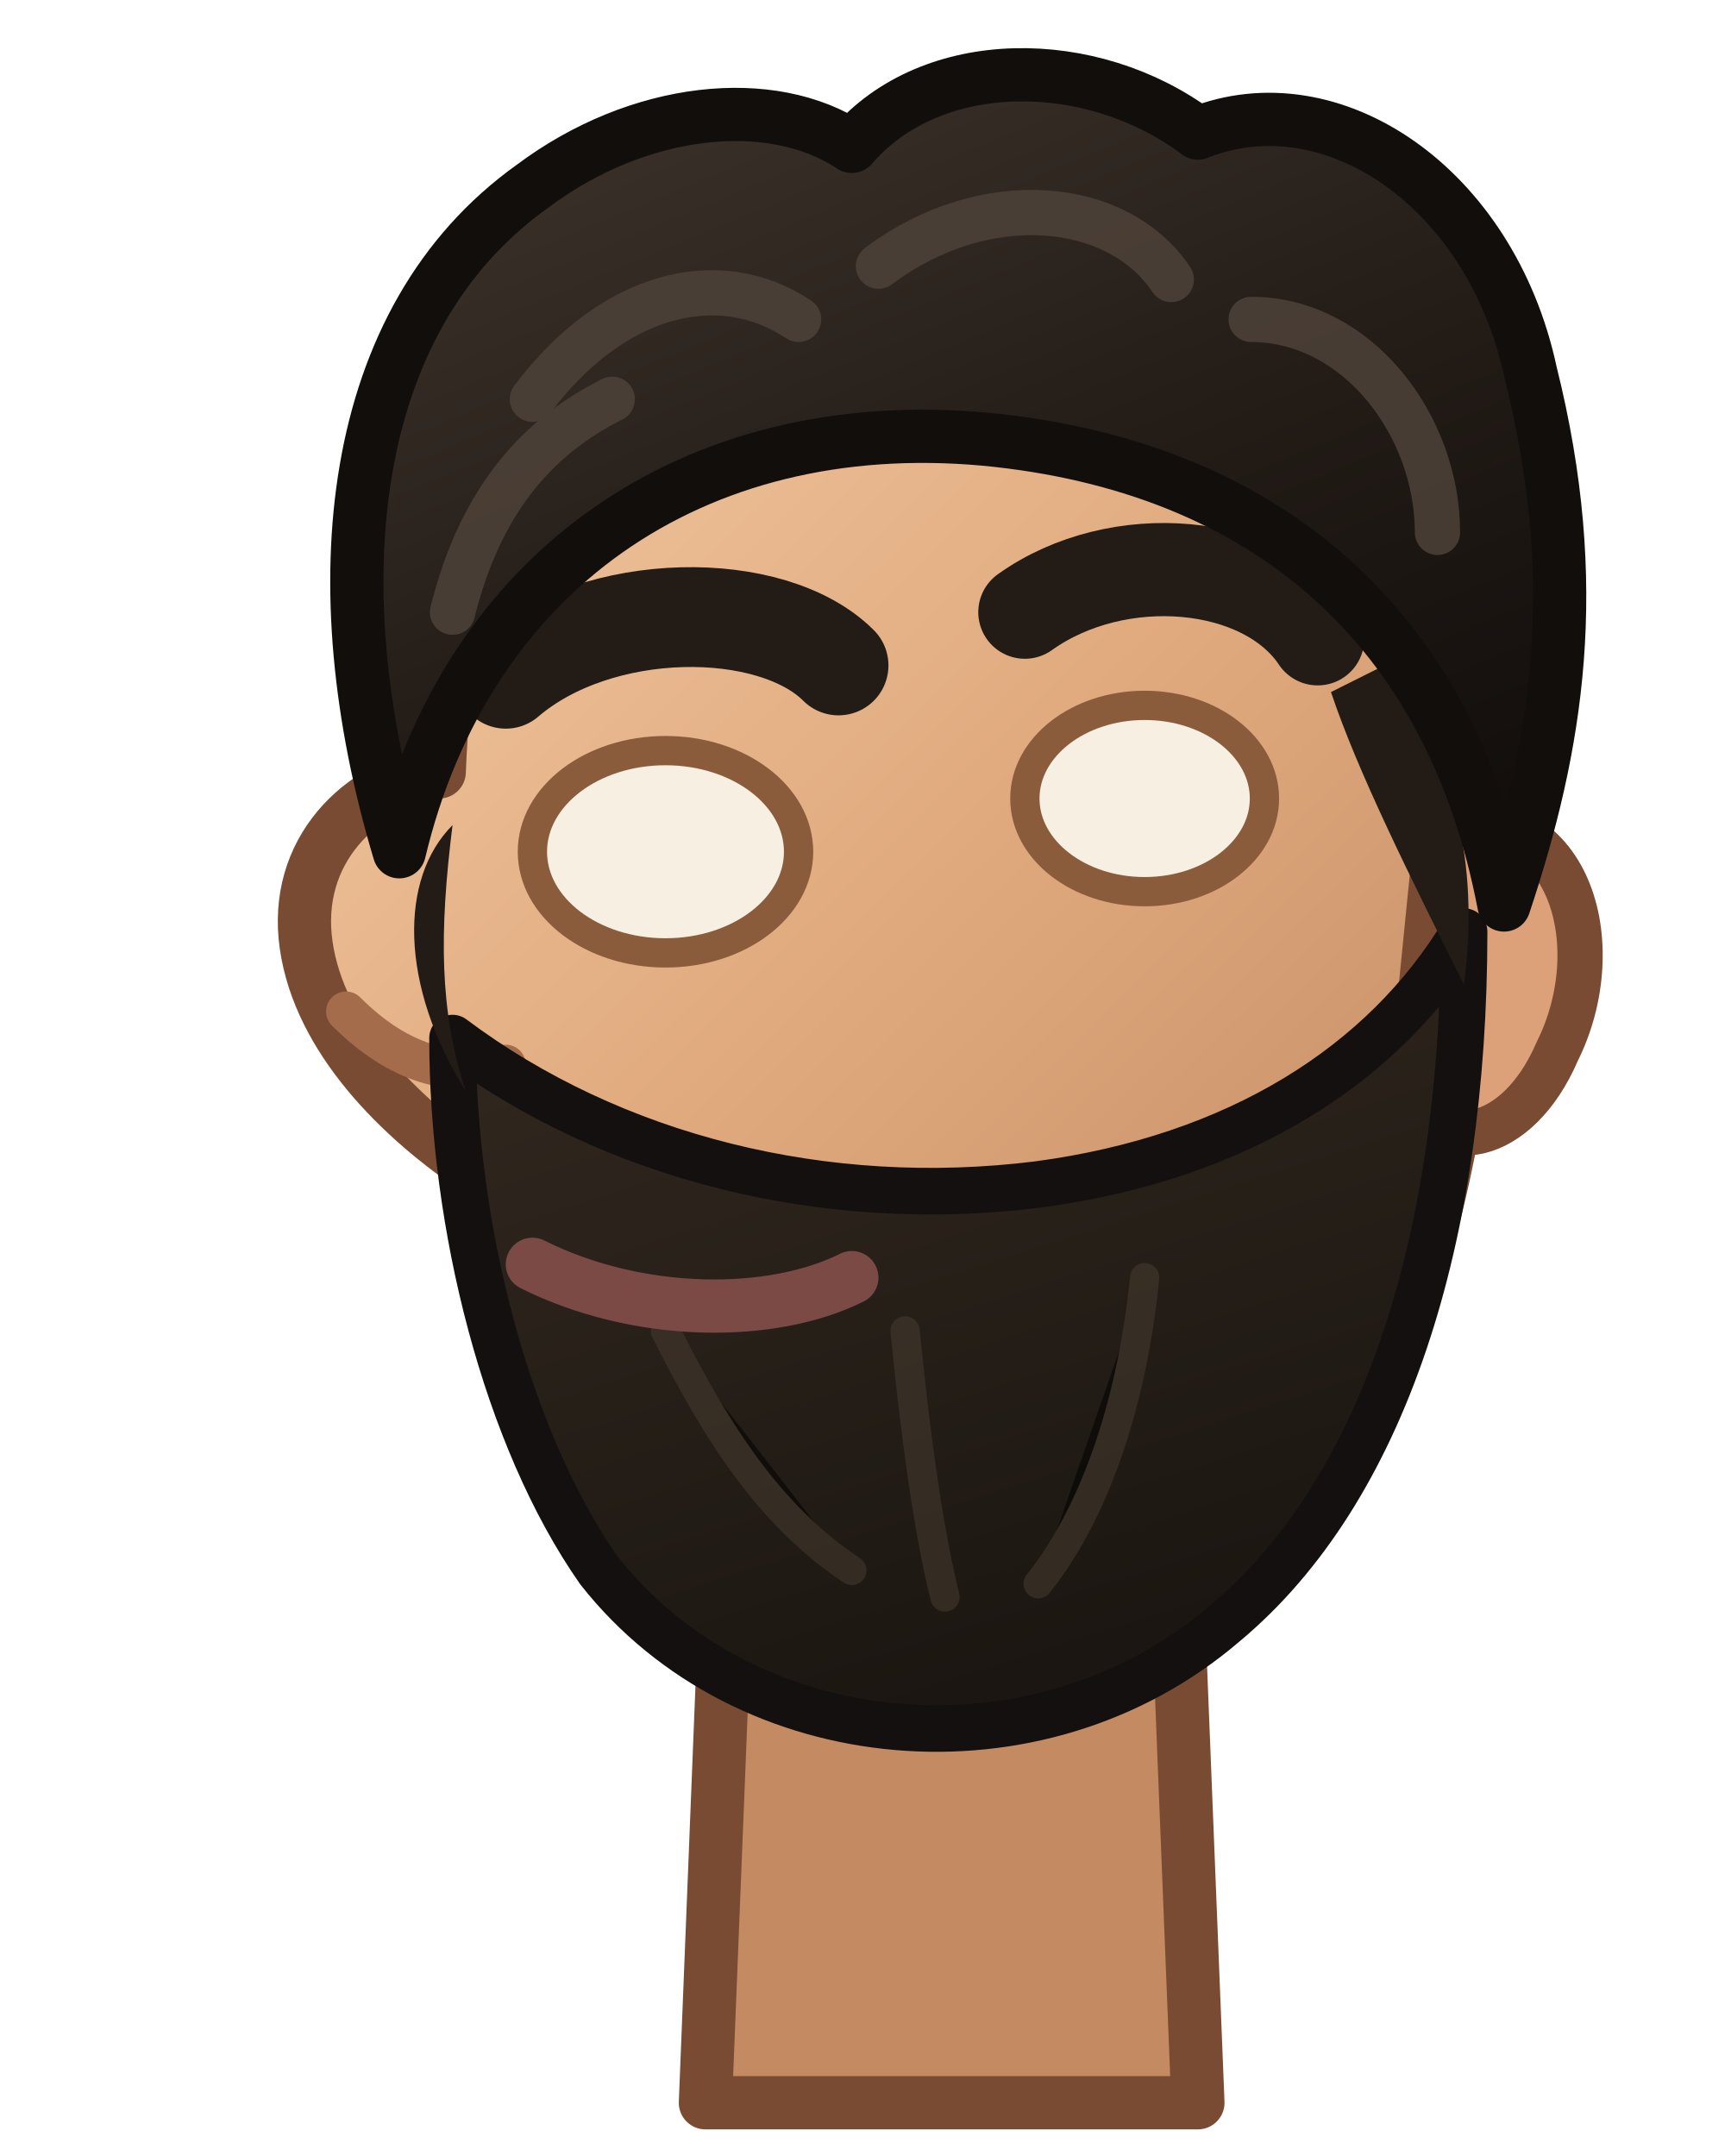
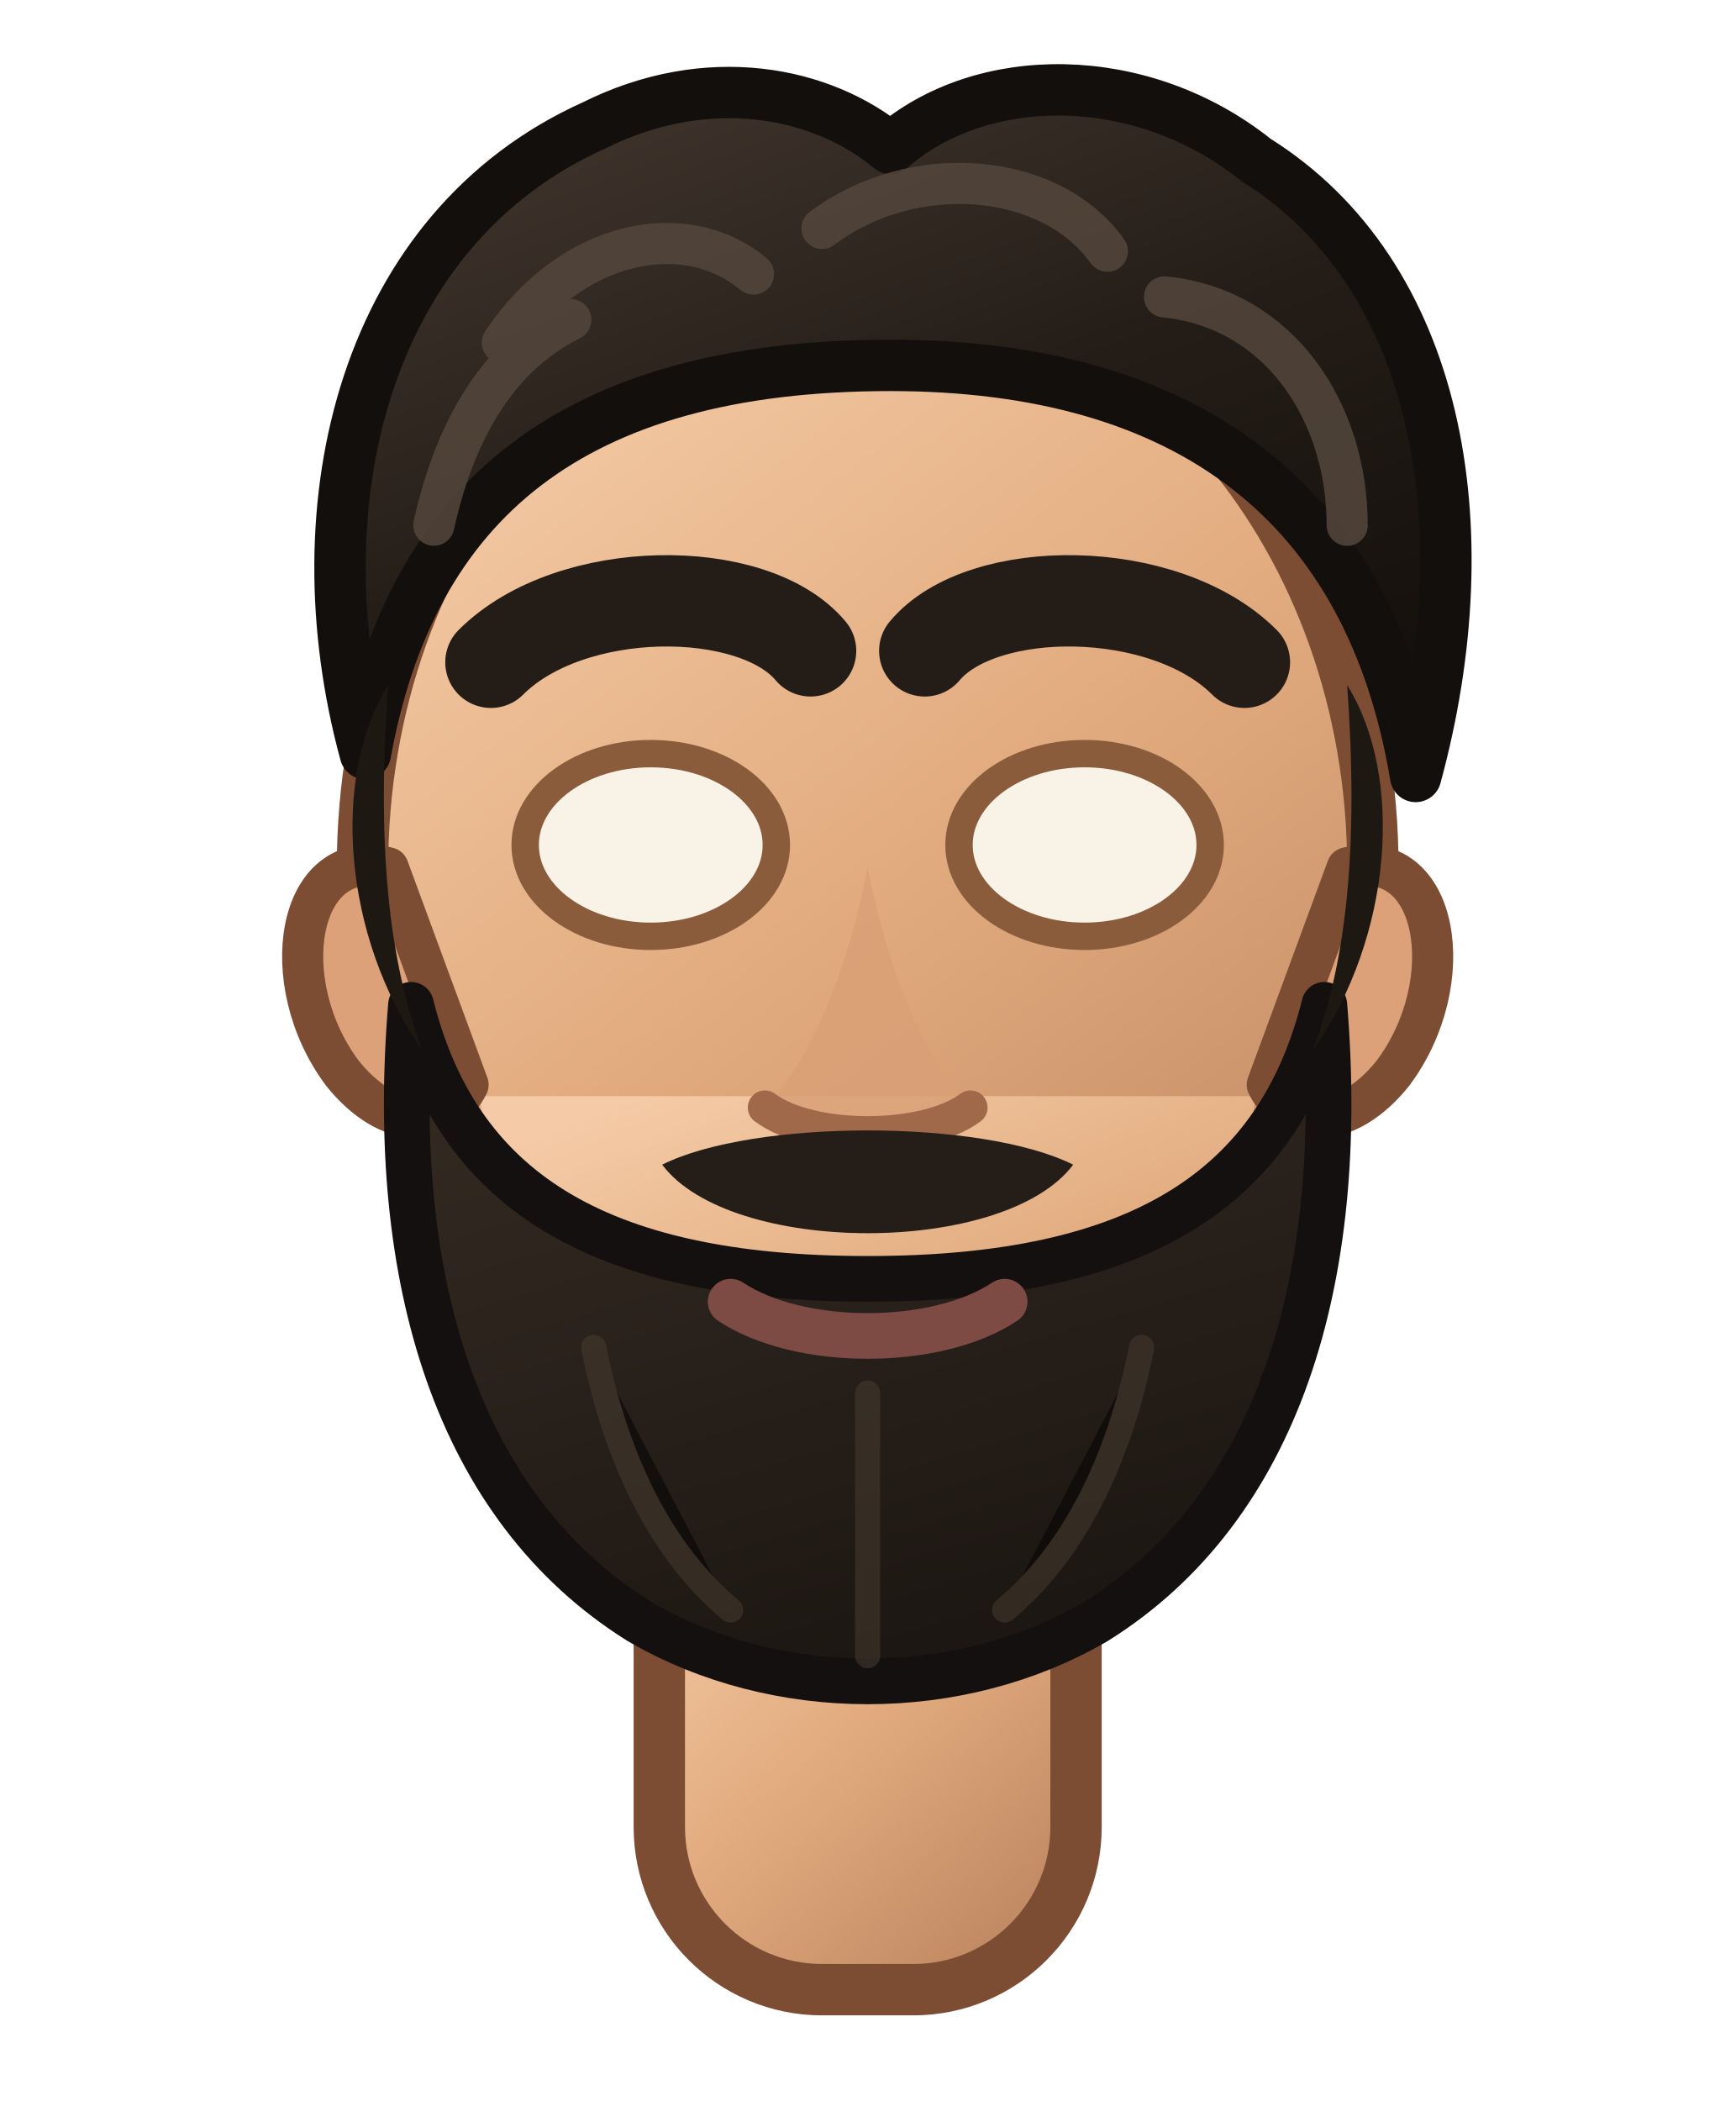
- <svg xmlns="http://www.w3.org/2000/svg" width="130" height="162" viewBox="0 0 130 162">
+ <svg xmlns="http://www.w3.org/2000/svg" width="152" height="184" viewBox="0 0 152 184">
  <defs>
-     <linearGradient id="ohSkin" x1="0.1" y1="0" x2="0.9" y2="1">
-       <stop offset="0" stop-color="#f3caa4" />
-       <stop offset="0.5" stop-color="#e0a97d" />
-       <stop offset="1" stop-color="#bd8660" />
+     <linearGradient id="ohSkin" x1="0.2" y1="0" x2="0.85" y2="1">
+       <stop offset="0" stop-color="#f4cba6" />
+       <stop offset="0.5" stop-color="#e2ab7f" />
+       <stop offset="1" stop-color="#bf8862" />
    </linearGradient>
    <linearGradient id="ohHair" x1="0.2" y1="0" x2="0.8" y2="1">
-       <stop offset="0" stop-color="#3c322b" />
-       <stop offset="0.55" stop-color="#221b16" />
-       <stop offset="1" stop-color="#120e0c" />
+       <stop offset="0" stop-color="#40352d" />
+       <stop offset="0.5" stop-color="#241d17" />
+       <stop offset="1" stop-color="#130f0c" />
    </linearGradient>
    <linearGradient id="ohBeard" x1="0.3" y1="0" x2="0.7" y2="1">
-       <stop offset="0" stop-color="#31281f" />
-       <stop offset="1" stop-color="#191410" />
+       <stop offset="0" stop-color="#342a22" />
+       <stop offset="1" stop-color="#1a1511" />
    </linearGradient>
+     <g id="ohFace">
+       <ellipse cx="76" cy="76" rx="42" ry="50" />
+       <path d="M42 96 C46 122 58 138 76 138 C94 138 106 122 110 96 Z" />
+       <rect x="60" y="126" width="32" height="46" rx="12" />
+     </g>
  </defs>
-   <path d="M55 108 L88 108 L90 158 L53 158 Z" fill="#c48b63" stroke="#794b32" stroke-width="4" stroke-linejoin="round" />
-   <path d="M55 108 L88 108 L88 122 C74 129 60 126 55 119Z" fill="#9e6c4c" opacity="0.6" />
-   <path d="M33 58 C34 30 50 16 73 16 C97 16 111 34 111 62 C111 88 105 108 92 118            C79 128 60 126 49 113 C43 106 39 97 36 88 C30 84 24 78 23 71 C22 64 27 59 33 58Z" fill="url(#ohSkin)" stroke="#794b32" stroke-width="4" stroke-linejoin="round" />
-   <path d="M108 62 C118 60 121 71 117 79 C114 86 108 87 106 82Z" fill="#dda179" stroke="#794b32" stroke-width="3.4" stroke-linejoin="round" />
-   <path d="M26 76 C30 80 34 81 38 80" fill="none" stroke="#a56c4c" stroke-width="3" stroke-linecap="round" />
-   <path d="M34 78 C46 87 62 91 78 89 C93 87 104 80 110 70            C110 93 104 112 92 122 C78 134 56 132 45 118 C38 108 34 92 34 78Z" fill="url(#ohBeard)" stroke="#141010" stroke-width="3.5" stroke-linejoin="round" />
-   <path d="M104 50 C110 58 111 66 110 74 C106 66 102 58 100 52Z" fill="#221b16" />
-   <path d="M34 62 C33 70 33 76 35 82 C30 74 30 66 34 62Z" fill="#221b16" />
-   <g stroke="#463a2f" stroke-width="2.2" stroke-linecap="round" opacity="0.55">
-     <path d="M50 100 C54 108 58 114 64 118" />
-     <path d="M68 100 C69 110 70 116 71 120" />
-     <path d="M86 96 C85 106 82 114 78 119" />
+   <g fill="#7c4d33" stroke="#7c4d33" stroke-width="9" stroke-linejoin="round">
+     <use href="#ohFace" />
  </g>
-   <path d="M40 95 C48 99 58 99 64 96" fill="none" stroke="#7c4a44" stroke-width="4" stroke-linecap="round" />
-   <ellipse cx="50" cy="64" rx="10" ry="7.6" fill="#f7efe1" stroke="#8a5c3c" stroke-width="2.2" />
-   <ellipse cx="86" cy="60" rx="9" ry="7" fill="#f7efe1" stroke="#8a5c3c" stroke-width="2.2" />
-   <path d="M38 51 C45 45 58 45 63 50" fill="none" stroke="#221b16" stroke-width="7.5" stroke-linecap="round" />
-   <path d="M77 46 C84 41 95 42 99 48" fill="none" stroke="#221b16" stroke-width="7" stroke-linecap="round" />
-   <path d="M30 64 C24 44 26 24 40 14 C48 8 58 7 64 11            C70 4 82 4 90 10 C100 6 112 14 115 28            C119 44 117 56 113 68            C109 47 95 35 74 33 C52 31 35 43 30 64Z" fill="url(#ohHair)" stroke="#120e0c" stroke-width="4" stroke-linejoin="round" />
-   <g stroke="#4e4238" stroke-width="3.4" stroke-linecap="round" fill="none" opacity="0.85">
-     <path d="M40 30 C46 22 54 20 60 24" />
-     <path d="M66 20 C74 14 84 15 88 21" />
-     <path d="M94 24 C102 24 108 32 108 40" />
-     <path d="M34 46 C36 38 40 33 46 30" />
+   <g fill="url(#ohSkin)">
+     <use href="#ohFace" />
  </g>
+   <path d="M60 128 C68 138 86 138 92 128 L92 140 C82 148 68 146 60 140Z" fill="#a3704e" opacity="0.65" />
+   <path d="M34 76 C26 74 24 86 30 94 C34 99 39 99 41 95Z" fill="#dda179" stroke="#7c4d33" stroke-width="3.6" stroke-linejoin="round" />
+   <path d="M118 76 C126 74 128 86 122 94 C118 99 113 99 111 95Z" fill="#dda179" stroke="#7c4d33" stroke-width="3.6" stroke-linejoin="round" />
+   <path d="M76 76 C74 86 71 92 68 96 C71 99 81 99 84 96 C81 92 78 86 76 76Z" fill="#d9a077" opacity="0.85" />
+   <path d="M67 97 C71 100 81 100 85 97" fill="none" stroke="#a06a4a" stroke-width="3" stroke-linecap="round" />
+   <path d="M36 88 C40 104 52 112 76 112 C100 112 112 104 116 88            C118 112 112 132 96 142 C84 149 68 149 56 142 C40 132 34 112 36 88Z" fill="url(#ohBeard)" stroke="#141010" stroke-width="4" stroke-linejoin="round" />
+   <path d="M58 102 C66 98 86 98 94 102 C88 110 64 110 58 102Z" fill="#241d18" />
+   <path d="M64 114 C70 118 82 118 88 114" fill="none" stroke="#7e4a44" stroke-width="4" stroke-linecap="round" />
+   <g stroke="#4a3d31" stroke-width="2.2" stroke-linecap="round" opacity="0.5">
+     <path d="M52 118 C54 128 58 136 64 141" />
+     <path d="M76 122 C76 132 76 140 76 145" />
+     <path d="M100 118 C98 128 94 136 88 141" />
+   </g>
+   <ellipse cx="57" cy="74" rx="11" ry="8" fill="#f9f2e6" stroke="#8a5c3c" stroke-width="2.4" />
+   <ellipse cx="95" cy="74" rx="11" ry="8" fill="#f9f2e6" stroke="#8a5c3c" stroke-width="2.4" />
+   <path d="M43 58 C50 51 66 51 71 57" fill="none" stroke="#241d17" stroke-width="8" stroke-linecap="round" />
+   <path d="M81 57 C86 51 102 51 109 58" fill="none" stroke="#241d17" stroke-width="8" stroke-linecap="round" />
+   <path d="M32 66 C26 44 32 20 52 11 C62 6 72 8 78 13            C86 6 100 6 110 14 C126 24 130 46 124 68            C120 44 104 32 78 32 C50 32 36 44 32 66Z" fill="url(#ohHair)" stroke="#130f0c" stroke-width="4.5" stroke-linejoin="round" />
+   <g stroke="#54473c" stroke-width="3.6" stroke-linecap="round" fill="none" opacity="0.85">
+     <path d="M44 30 C50 21 60 19 66 24" />
+     <path d="M72 20 C80 14 92 15 97 22" />
+     <path d="M102 26 C112 27 118 36 118 46" />
+     <path d="M38 46 C40 37 44 31 50 28" />
+   </g>
+   <path d="M34 60 C33 74 34 84 37 92 C30 82 29 68 34 60Z" fill="#1e1813" />
+   <path d="M118 60 C119 74 118 84 115 92 C122 82 123 68 118 60Z" fill="#1e1813" />
</svg>
